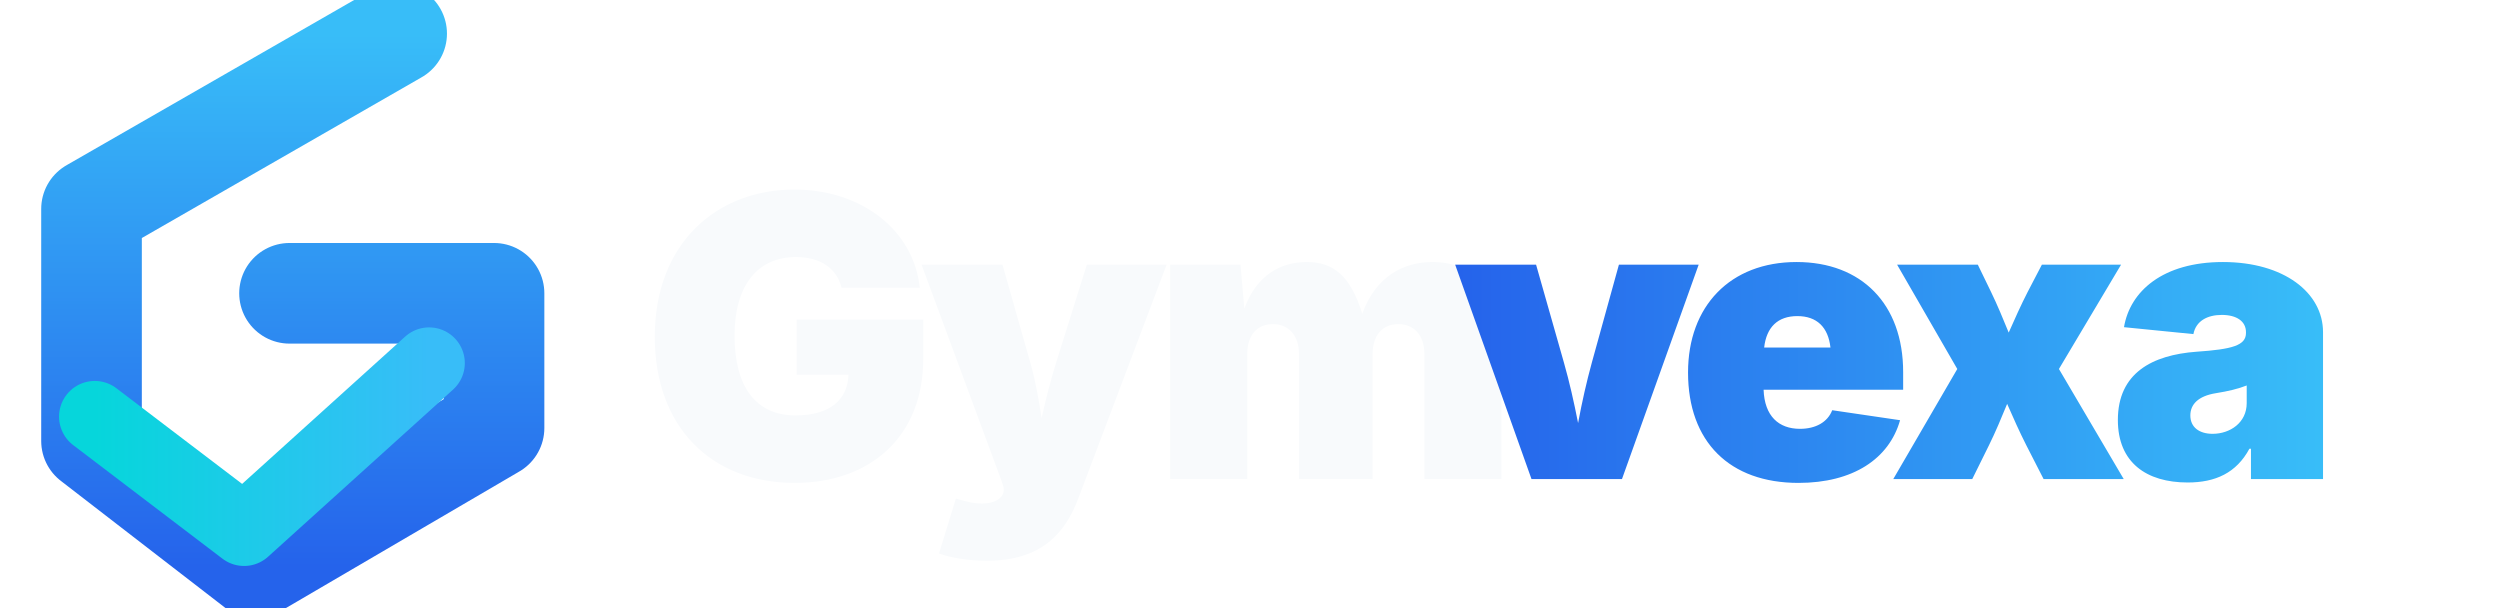
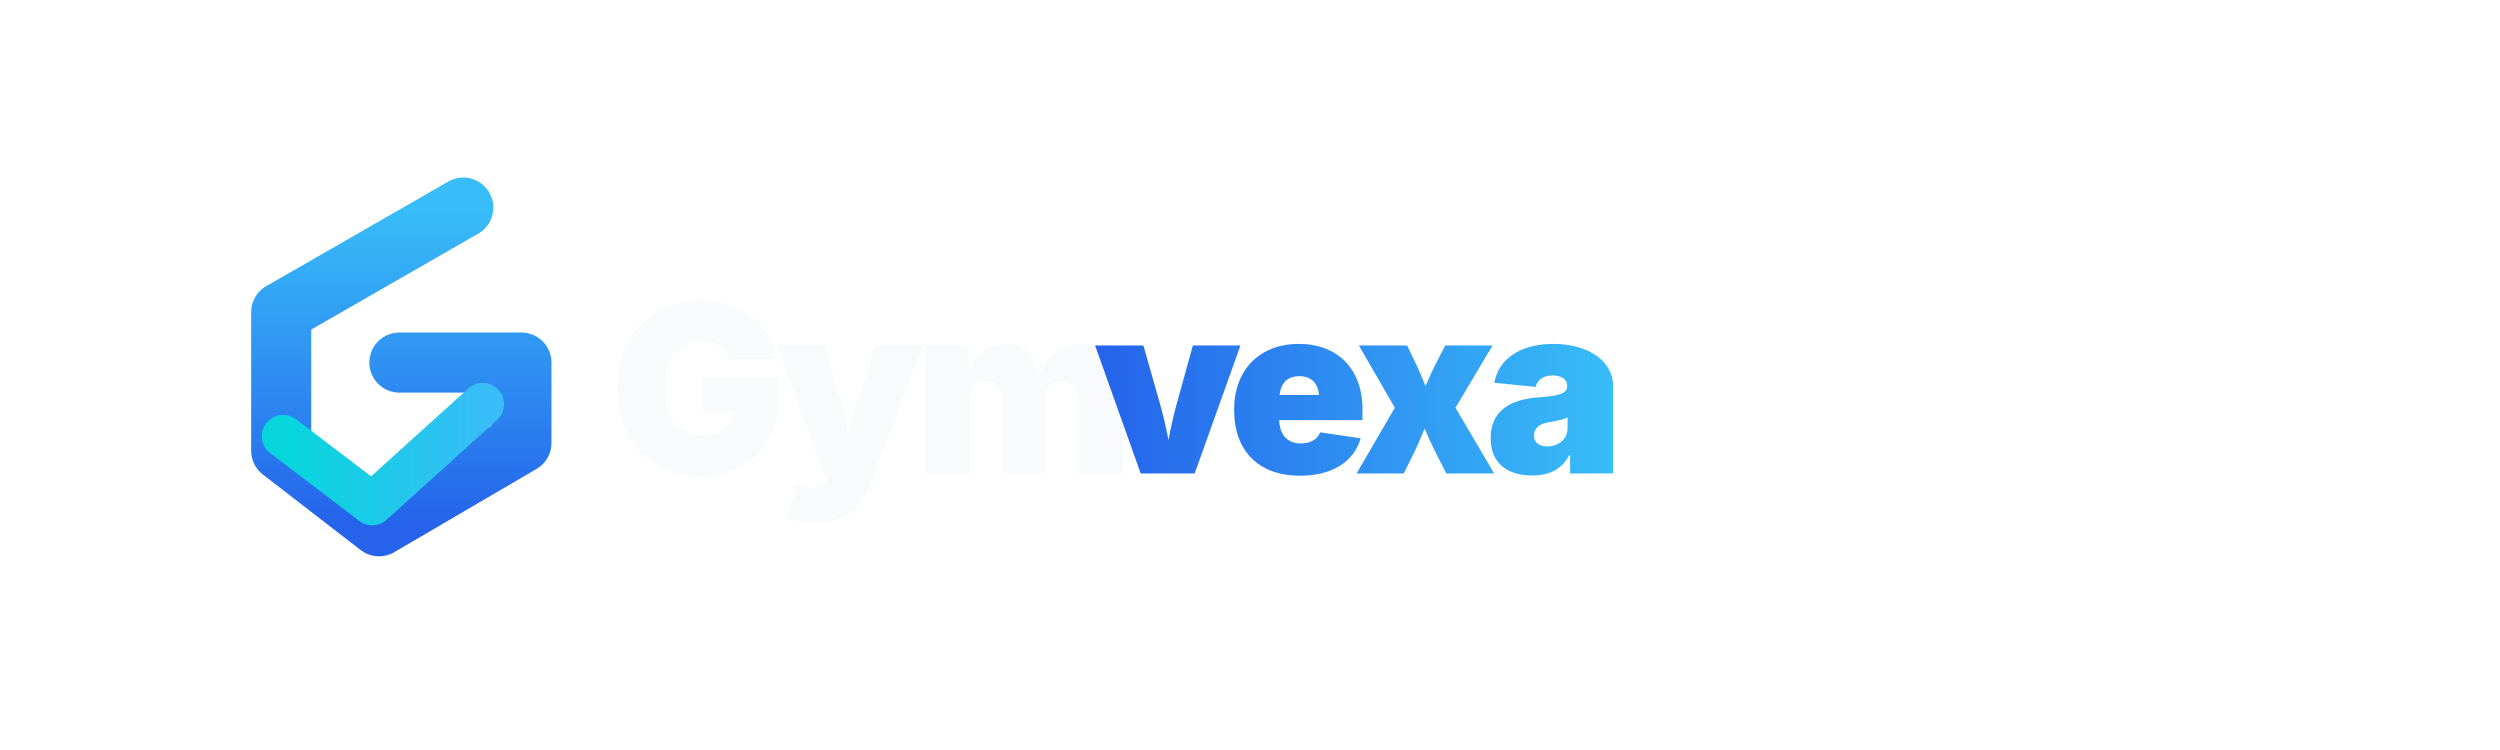
- <svg xmlns="http://www.w3.org/2000/svg" viewBox="145 120 955 232" role="img" aria-label="Gymvexa logo">
+ <svg xmlns="http://www.w3.org/2000/svg" viewBox="0 0 1600 480" role="img" aria-label="Gymvexa logo">
  <defs>
    <linearGradient id="gBlue" x1="0" y1="0" x2="0" y2="1">
      <stop offset="0%" stop-color="#38BDF8" />
      <stop offset="100%" stop-color="#2563EB" />
    </linearGradient>
    <linearGradient id="gCyan" x1="0" y1="0" x2="1" y2="0">
      <stop offset="0%" stop-color="#06D6DB" />
      <stop offset="100%" stop-color="#38BDF8" />
    </linearGradient>
    <linearGradient id="gText" x1="0" y1="0" x2="1" y2="0">
      <stop offset="0%" stop-color="#2563EB" />
      <stop offset="100%" stop-color="#38BDF8" />
    </linearGradient>
  </defs>
  <g transform="translate(82 82) scale(0.62)">
    <path d="M346 82 L158 190 L158 333 L259 411 L406 325 L406 242 L280 242" fill="none" stroke="url(#gBlue)" stroke-width="62" stroke-linecap="round" stroke-linejoin="round" />
    <path d="M160 318 L252 388 L366 285" fill="none" stroke="url(#gCyan)" stroke-width="44" stroke-linecap="round" stroke-linejoin="round" />
  </g>
  <text x="390" y="303" font-family="Inter, Plus Jakarta Sans, system-ui, -apple-system, Segoe UI, sans-serif" font-size="150" font-weight="900" letter-spacing="-7" fill="#F8FAFC">Gym</text>
  <text x="700" y="303" font-family="Inter, Plus Jakarta Sans, system-ui, -apple-system, Segoe UI, sans-serif" font-size="150" font-weight="900" letter-spacing="-7" fill="url(#gText)">vexa</text>
</svg>
